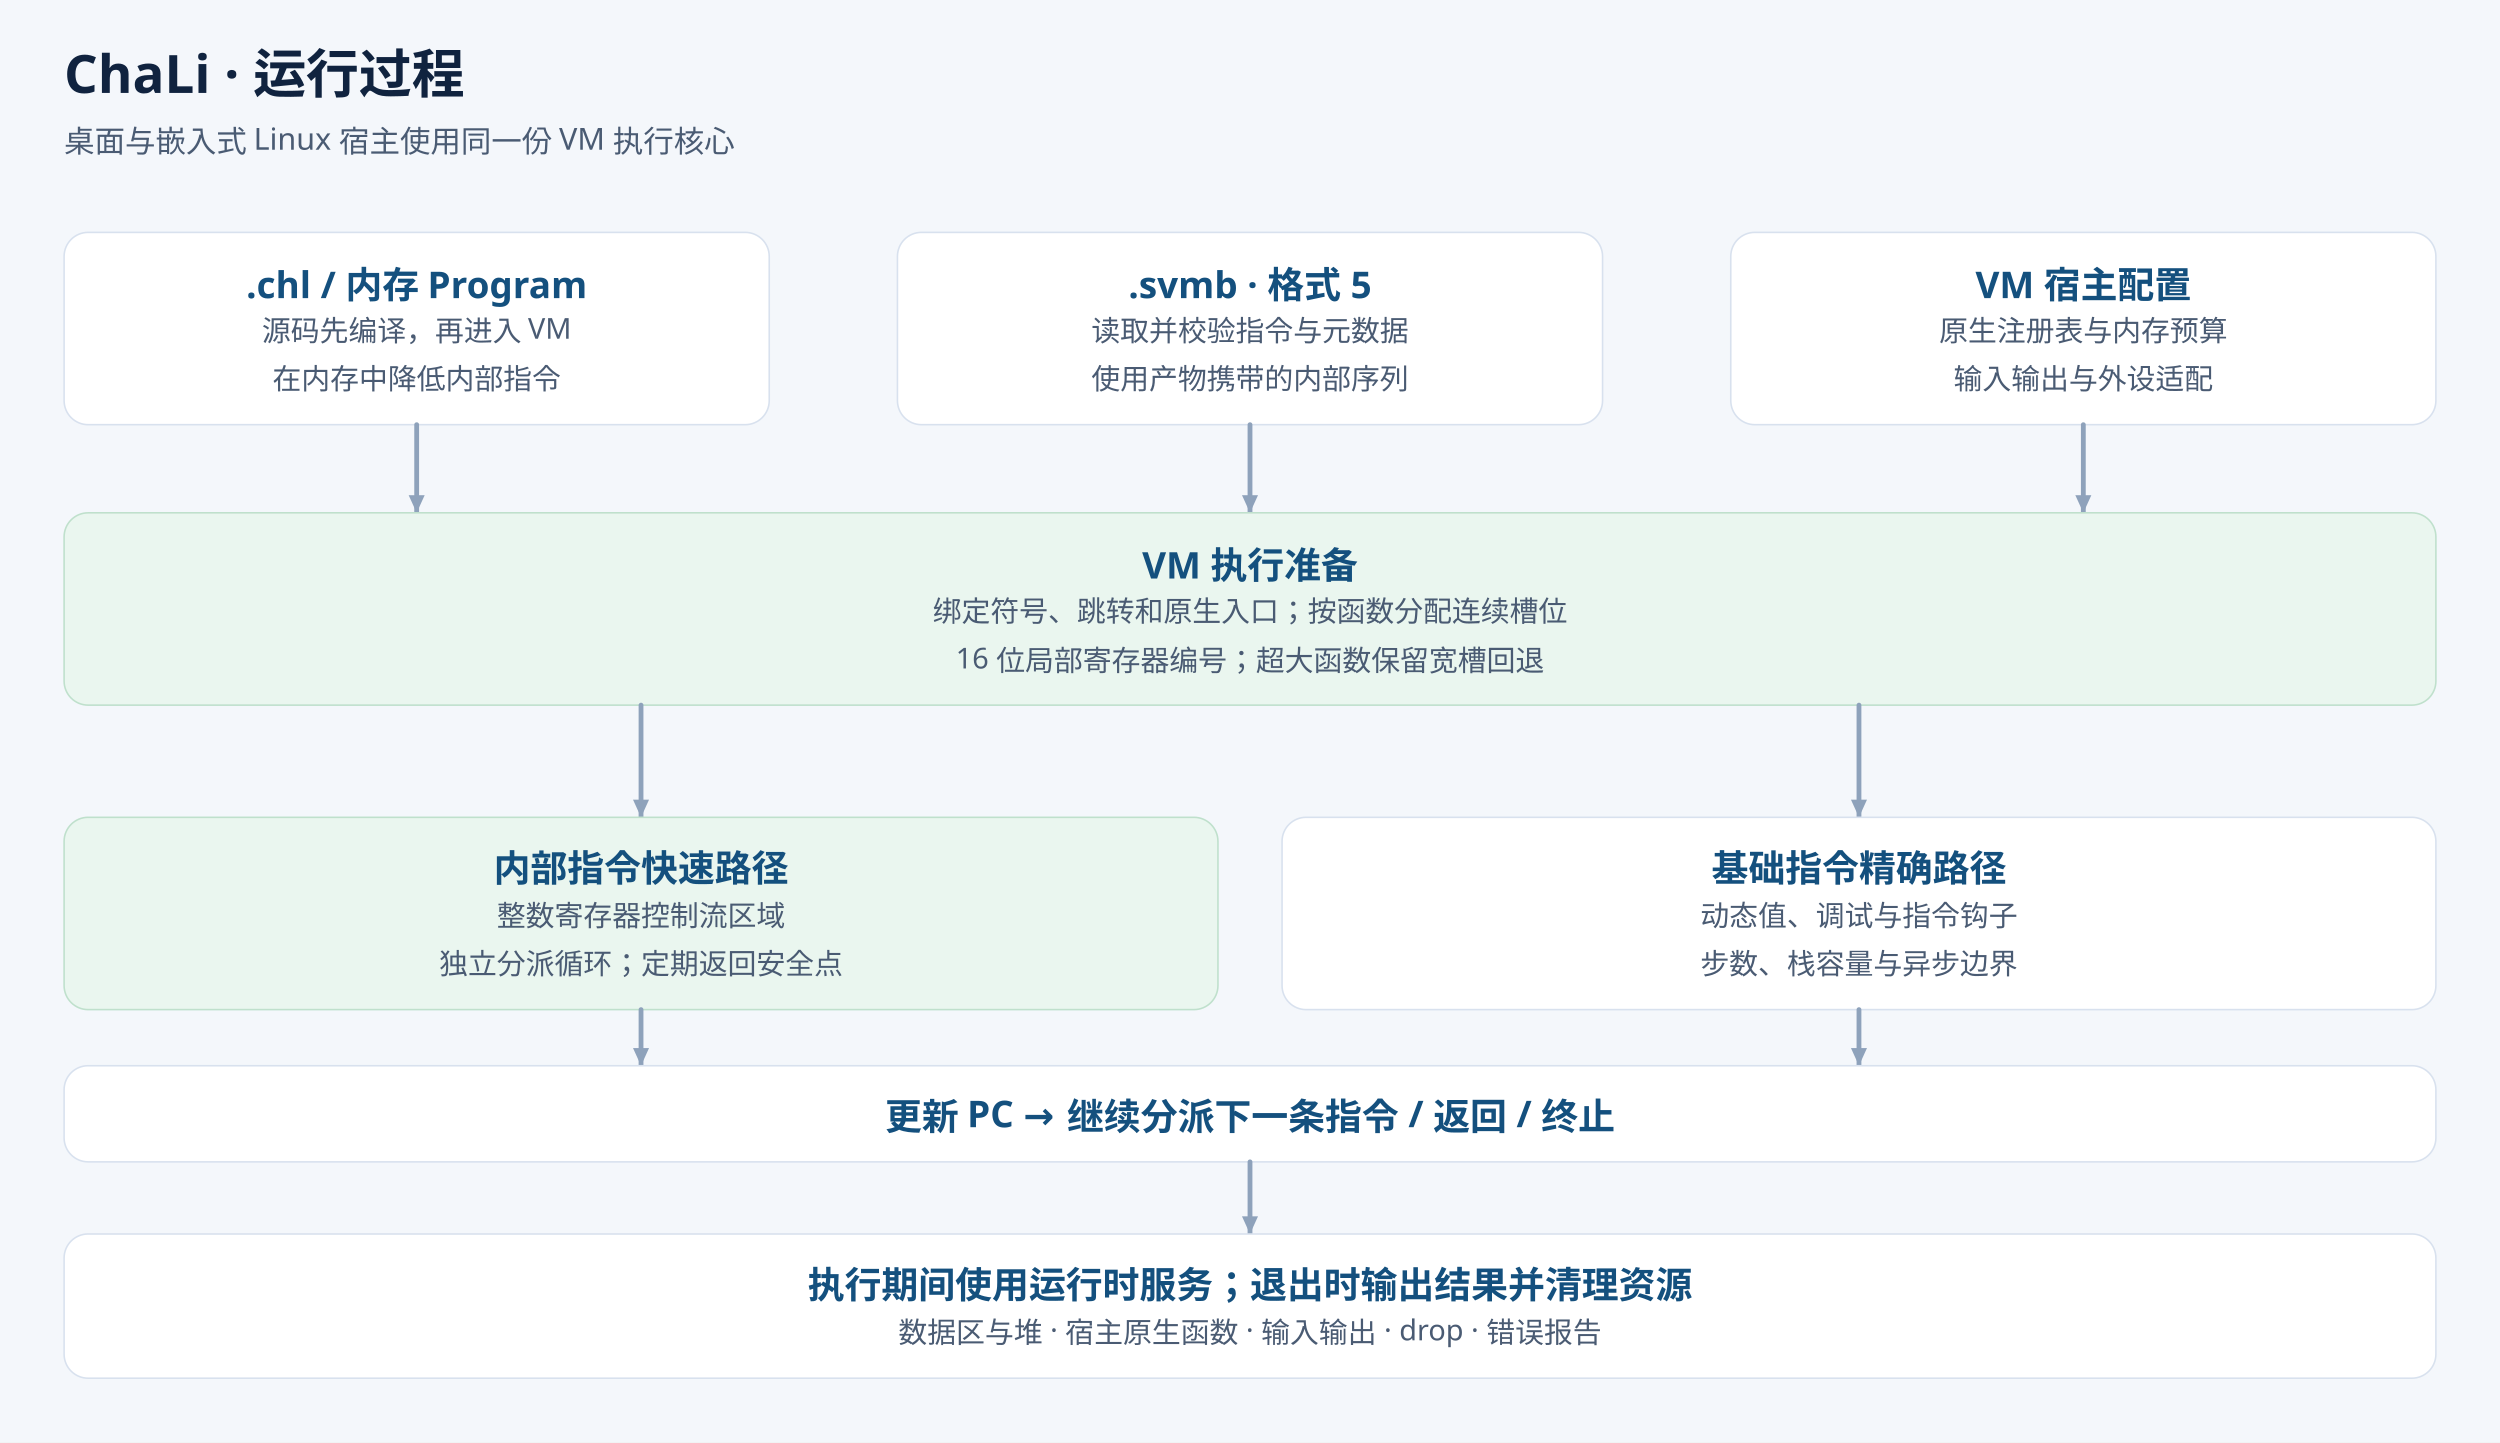
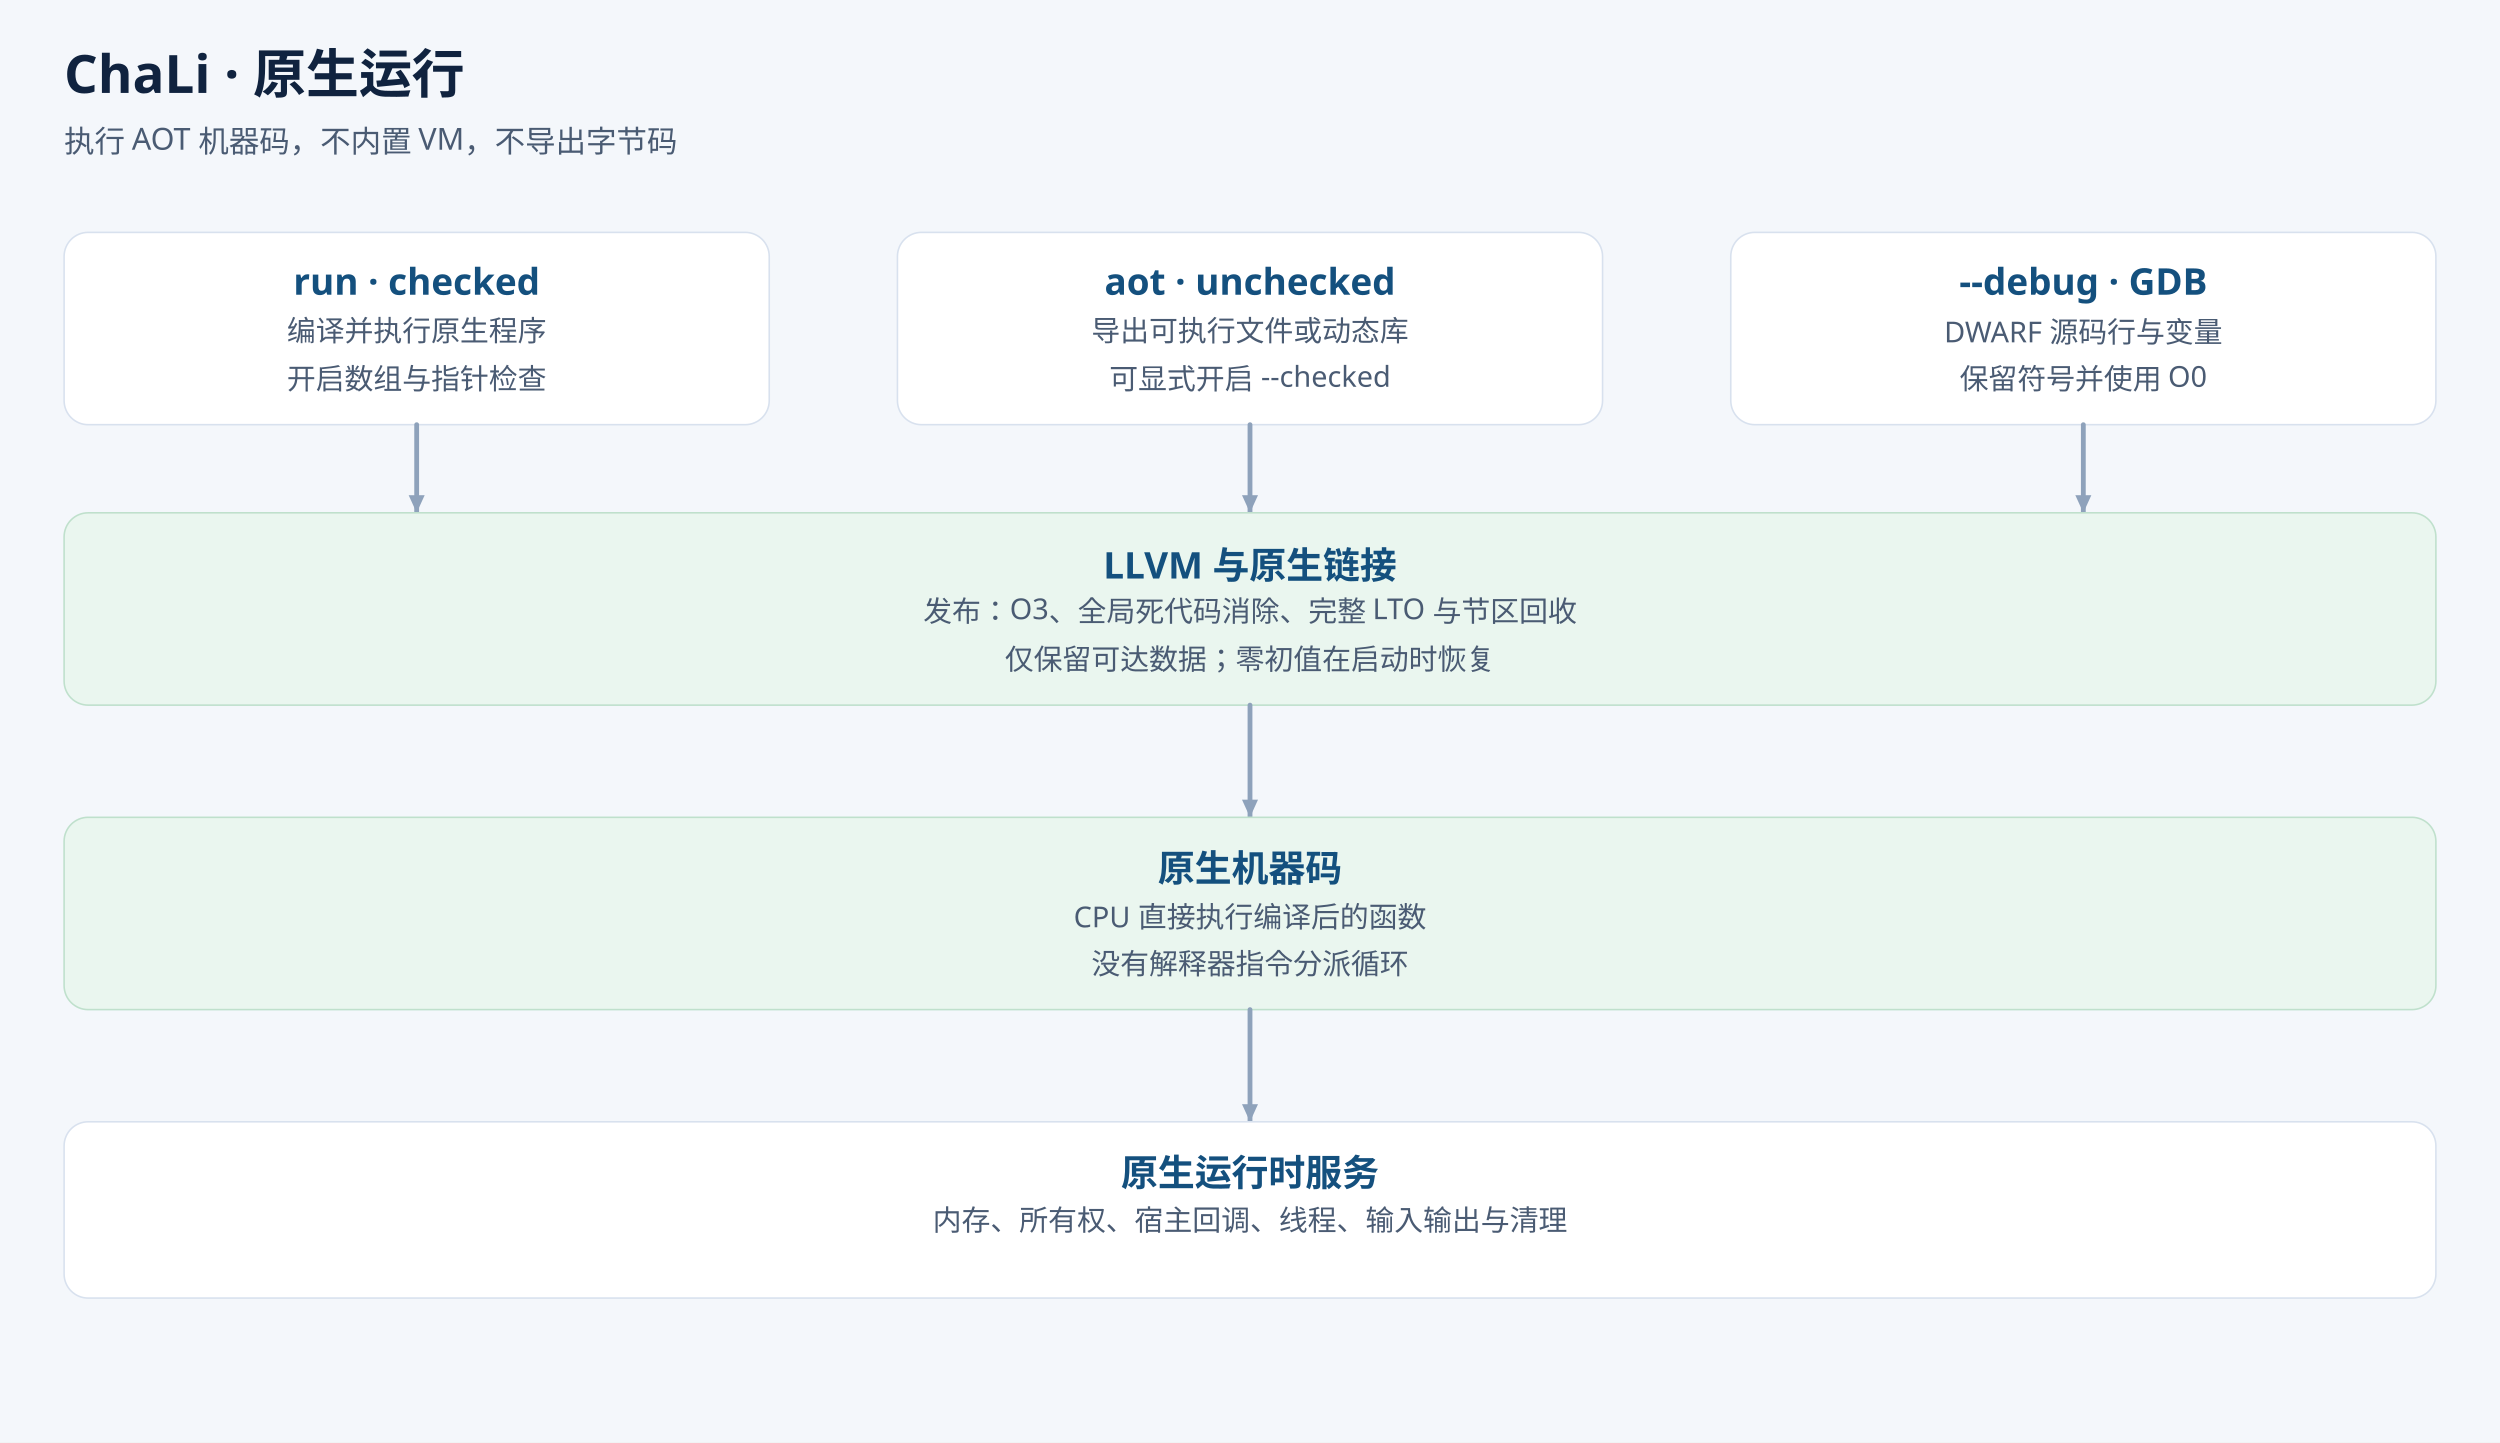
<svg xmlns="http://www.w3.org/2000/svg" width="1560" height="900" viewBox="0 0 1560 900">
  <rect width="1560" height="900" fill="#f4f7fb" />
-   <text x="40" y="58" font-family="Microsoft YaHei, Segoe UI, Noto Sans SC, sans-serif" font-size="33" font-weight="700" fill="#10233f">ChaLi · 运行过程</text>
-   <text x="40" y="95" font-family="Microsoft YaHei, Segoe UI, Noto Sans SC, sans-serif" font-size="19" fill="#4a5b73">桌面与嵌入式 Linux 宿主使用同一份 VM 执行核心</text>
+   <text x="40" y="58" font-family="Microsoft YaHei, Segoe UI, Noto Sans SC, sans-serif" font-size="33" font-weight="700" fill="#10233f">ChaLi · 原生运行</text>
+   <text x="40" y="95" font-family="Microsoft YaHei, Segoe UI, Noto Sans SC, sans-serif" font-size="19" fill="#4a5b73">执行 AOT 机器码，不内置 VM，不导出字节码</text>
  <rect x="40" y="145" width="440" height="120" rx="15" fill="#ffffff" stroke="#d8e1ee" stroke-width="1" />
-   <text x="260" y="175" font-family="Microsoft YaHei, Segoe UI, Noto Sans SC, sans-serif" font-size="23" font-weight="700" fill="#14507e" text-anchor="middle" dominant-baseline="central">.chl / 内存 Program</text>
-   <text x="260" y="205" font-family="Microsoft YaHei, Segoe UI, Noto Sans SC, sans-serif" font-size="18" fill="#4a5b73" text-anchor="middle" dominant-baseline="central">源码先编译，再进入 VM</text>
-   <text x="260" y="235" font-family="Microsoft YaHei, Segoe UI, Noto Sans SC, sans-serif" font-size="18" fill="#4a5b73" text-anchor="middle" dominant-baseline="central">在内存中降低内部指令</text>
-   <rect x="560" y="145" width="440" height="120" rx="15" fill="#ffffff" stroke="#d8e1ee" stroke-width="1" />
-   <text x="780" y="175" font-family="Microsoft YaHei, Segoe UI, Noto Sans SC, sans-serif" font-size="23" font-weight="700" fill="#14507e" text-anchor="middle" dominant-baseline="central">.svmb · 格式 5</text>
-   <text x="780" y="205" font-family="Microsoft YaHei, Segoe UI, Noto Sans SC, sans-serif" font-size="18" fill="#4a5b73" text-anchor="middle" dominant-baseline="central">读取并校验指令与元数据</text>
-   <text x="780" y="235" font-family="Microsoft YaHei, Segoe UI, Noto Sans SC, sans-serif" font-size="18" fill="#4a5b73" text-anchor="middle" dominant-baseline="central">使用产物携带的内部序列</text>
-   <rect x="1080" y="145" width="440" height="120" rx="15" fill="#ffffff" stroke="#d8e1ee" stroke-width="1" />
-   <text x="1300" y="175" font-family="Microsoft YaHei, Segoe UI, Noto Sans SC, sans-serif" font-size="23" font-weight="700" fill="#14507e" text-anchor="middle" dominant-baseline="central">VM 宿主配置</text>
-   <text x="1300" y="205" font-family="Microsoft YaHei, Segoe UI, Noto Sans SC, sans-serif" font-size="18" fill="#4a5b73" text-anchor="middle" dominant-baseline="central">原生注册表与内存预算</text>
-   <text x="1300" y="235" font-family="Microsoft YaHei, Segoe UI, Noto Sans SC, sans-serif" font-size="18" fill="#4a5b73" text-anchor="middle" dominant-baseline="central">输入输出与外设适配</text>
+   <text x="260" y="175" font-family="Microsoft YaHei, Segoe UI, Noto Sans SC, sans-serif" font-size="23" font-weight="700" fill="#14507e" text-anchor="middle" dominant-baseline="central">run · checked</text>
+   <text x="260" y="205" font-family="Microsoft YaHei, Segoe UI, Noto Sans SC, sans-serif" font-size="18" fill="#4a5b73" text-anchor="middle" dominant-baseline="central">编译并执行原生程序</text>
+   <text x="260" y="235" font-family="Microsoft YaHei, Segoe UI, Noto Sans SC, sans-serif" font-size="18" fill="#4a5b73" text-anchor="middle" dominant-baseline="central">开启数组与指针检查</text>
  <polyline points="260,265 260,320" fill="none" stroke="#8ea2bb" stroke-width="3" stroke-linecap="round" stroke-linejoin="round" />
  <polygon points="260,320 255,309 265,309" fill="#8ea2bb" />
+   <rect x="560" y="145" width="440" height="120" rx="15" fill="#ffffff" stroke="#d8e1ee" stroke-width="1" />
+   <text x="780" y="175" font-family="Microsoft YaHei, Segoe UI, Noto Sans SC, sans-serif" font-size="23" font-weight="700" fill="#14507e" text-anchor="middle" dominant-baseline="central">aot · unchecked</text>
+   <text x="780" y="205" font-family="Microsoft YaHei, Segoe UI, Noto Sans SC, sans-serif" font-size="18" fill="#4a5b73" text-anchor="middle" dominant-baseline="central">导出可执行文件或动态库</text>
+   <text x="780" y="235" font-family="Microsoft YaHei, Segoe UI, Noto Sans SC, sans-serif" font-size="18" fill="#4a5b73" text-anchor="middle" dominant-baseline="central">可显式开启 --checked</text>
  <polyline points="780,265 780,320" fill="none" stroke="#8ea2bb" stroke-width="3" stroke-linecap="round" stroke-linejoin="round" />
  <polygon points="780,320 775,309 785,309" fill="#8ea2bb" />
+   <rect x="1080" y="145" width="440" height="120" rx="15" fill="#ffffff" stroke="#d8e1ee" stroke-width="1" />
+   <text x="1300" y="175" font-family="Microsoft YaHei, Segoe UI, Noto Sans SC, sans-serif" font-size="23" font-weight="700" fill="#14507e" text-anchor="middle" dominant-baseline="central">--debug · GDB</text>
+   <text x="1300" y="205" font-family="Microsoft YaHei, Segoe UI, Noto Sans SC, sans-serif" font-size="18" fill="#4a5b73" text-anchor="middle" dominant-baseline="central">DWARF 源码行与变量</text>
+   <text x="1300" y="235" font-family="Microsoft YaHei, Segoe UI, Noto Sans SC, sans-serif" font-size="18" fill="#4a5b73" text-anchor="middle" dominant-baseline="central">保留符号并使用 O0</text>
  <polyline points="1300,265 1300,320" fill="none" stroke="#8ea2bb" stroke-width="3" stroke-linecap="round" stroke-linejoin="round" />
  <polygon points="1300,320 1295,309 1305,309" fill="#8ea2bb" />
  <rect x="40" y="320" width="1480" height="120" rx="15" fill="#eaf6ef" stroke="#bfe0cc" stroke-width="1" />
-   <text x="780" y="350" font-family="Microsoft YaHei, Segoe UI, Noto Sans SC, sans-serif" font-size="23" font-weight="700" fill="#14507e" text-anchor="middle" dominant-baseline="central">VM 执行准备</text>
-   <text x="780" y="380" font-family="Microsoft YaHei, Segoe UI, Noto Sans SC, sans-serif" font-size="18" fill="#4a5b73" text-anchor="middle" dominant-baseline="central">绑定符号、跳转和原生入口；按函数分配连续槽位</text>
-   <text x="780" y="410" font-family="Microsoft YaHei, Segoe UI, Noto Sans SC, sans-serif" font-size="18" fill="#4a5b73" text-anchor="middle" dominant-baseline="central">16 位局部寄存器编号；超大函数保留宽槽回退</text>
-   <polyline points="400,440 400,510" fill="none" stroke="#8ea2bb" stroke-width="3" stroke-linecap="round" stroke-linejoin="round" />
-   <polygon points="400,510 395,499 405,499" fill="#8ea2bb" />
-   <polyline points="1160,440 1160,510" fill="none" stroke="#8ea2bb" stroke-width="3" stroke-linecap="round" stroke-linejoin="round" />
-   <polygon points="1160,510 1155,499 1165,499" fill="#8ea2bb" />
-   <rect x="40" y="510" width="720" height="120" rx="15" fill="#eaf6ef" stroke="#bfe0cc" stroke-width="1" />
-   <text x="400" y="540" font-family="Microsoft YaHei, Segoe UI, Noto Sans SC, sans-serif" font-size="23" font-weight="700" fill="#14507e" text-anchor="middle" dominant-baseline="central">内部指令快速路径</text>
-   <text x="400" y="570" font-family="Microsoft YaHei, Segoe UI, Noto Sans SC, sans-serif" font-size="18" fill="#4a5b73" text-anchor="middle" dominant-baseline="central">整数寄存器控制流区域</text>
-   <text x="400" y="600" font-family="Microsoft YaHei, Segoe UI, Noto Sans SC, sans-serif" font-size="18" fill="#4a5b73" text-anchor="middle" dominant-baseline="central">独立分派循环；定期返回安全点</text>
-   <rect x="800" y="510" width="720" height="120" rx="15" fill="#ffffff" stroke="#d8e1ee" stroke-width="1" />
-   <text x="1160" y="540" font-family="Microsoft YaHei, Segoe UI, Noto Sans SC, sans-serif" font-size="23" font-weight="700" fill="#14507e" text-anchor="middle" dominant-baseline="central">基础指令精确路径</text>
-   <text x="1160" y="570" font-family="Microsoft YaHei, Segoe UI, Noto Sans SC, sans-serif" font-size="18" fill="#4a5b73" text-anchor="middle" dominant-baseline="central">动态值、调试与指令钩子</text>
-   <text x="1160" y="600" font-family="Microsoft YaHei, Segoe UI, Noto Sans SC, sans-serif" font-size="18" fill="#4a5b73" text-anchor="middle" dominant-baseline="central">步数、栈容量与异步边界</text>
-   <polyline points="400,630 400,665" fill="none" stroke="#8ea2bb" stroke-width="3" stroke-linecap="round" stroke-linejoin="round" />
-   <polygon points="400,665 395,654 405,654" fill="#8ea2bb" />
-   <polyline points="1160,630 1160,665" fill="none" stroke="#8ea2bb" stroke-width="3" stroke-linecap="round" stroke-linejoin="round" />
-   <polygon points="1160,665 1155,654 1165,654" fill="#8ea2bb" />
-   <rect x="40" y="665" width="1480" height="60" rx="15" fill="#ffffff" stroke="#d8e1ee" stroke-width="1" />
-   <text x="780" y="695" font-family="Microsoft YaHei, Segoe UI, Noto Sans SC, sans-serif" font-size="23" font-weight="700" fill="#14507e" text-anchor="middle" dominant-baseline="central">更新 PC → 继续分派下一条指令 / 返回 / 终止</text>
-   <polyline points="780,725 780,770" fill="none" stroke="#8ea2bb" stroke-width="3" stroke-linecap="round" stroke-linejoin="round" />
-   <polygon points="780,770 775,759 785,759" fill="#8ea2bb" />
-   <rect x="40" y="770" width="1480" height="90" rx="15" fill="#ffffff" stroke="#d8e1ee" stroke-width="1" />
-   <text x="780" y="800" font-family="Microsoft YaHei, Segoe UI, Noto Sans SC, sans-serif" font-size="23" font-weight="700" fill="#14507e" text-anchor="middle" dominant-baseline="central">执行期间使用运行时服务；退出时输出结果并清理资源</text>
-   <text x="780" y="830" font-family="Microsoft YaHei, Segoe UI, Noto Sans SC, sans-serif" font-size="18" fill="#4a5b73" text-anchor="middle" dominant-baseline="central">数据区与堆 · 宿主原生函数 · 输入输出 · drop · 错误报告</text>
+   <text x="780" y="350" font-family="Microsoft YaHei, Segoe UI, Noto Sans SC, sans-serif" font-size="23" font-weight="700" fill="#14507e" text-anchor="middle" dominant-baseline="central">LLVM 与原生链接</text>
+   <text x="780" y="380" font-family="Microsoft YaHei, Segoe UI, Noto Sans SC, sans-serif" font-size="18" fill="#4a5b73" text-anchor="middle" dominant-baseline="central">发布：O3、全局死代码消除、完整 LTO 与节区回收</text>
+   <text x="780" y="410" font-family="Microsoft YaHei, Segoe UI, Noto Sans SC, sans-serif" font-size="18" fill="#4a5b73" text-anchor="middle" dominant-baseline="central">仅保留可达数据；零初值在启动时恢复</text>
+   <polyline points="780,440 780,510" fill="none" stroke="#8ea2bb" stroke-width="3" stroke-linecap="round" stroke-linejoin="round" />
+   <polygon points="780,510 775,499 785,499" fill="#8ea2bb" />
+   <rect x="40" y="510" width="1480" height="120" rx="15" fill="#eaf6ef" stroke="#bfe0cc" stroke-width="1" />
+   <text x="780" y="540" font-family="Microsoft YaHei, Segoe UI, Noto Sans SC, sans-serif" font-size="23" font-weight="700" fill="#14507e" text-anchor="middle" dominant-baseline="central">原生机器码</text>
+   <text x="780" y="570" font-family="Microsoft YaHei, Segoe UI, Noto Sans SC, sans-serif" font-size="18" fill="#4a5b73" text-anchor="middle" dominant-baseline="central">CPU 直接执行编译后的函数</text>
+   <text x="780" y="600" font-family="Microsoft YaHei, Segoe UI, Noto Sans SC, sans-serif" font-size="18" fill="#4a5b73" text-anchor="middle" dominant-baseline="central">没有解释器指令分派循环</text>
+   <polyline points="780,630 780,700" fill="none" stroke="#8ea2bb" stroke-width="3" stroke-linecap="round" stroke-linejoin="round" />
+   <polygon points="780,700 775,689 785,689" fill="#8ea2bb" />
+   <rect x="40" y="700" width="1480" height="110" rx="15" fill="#ffffff" stroke="#d8e1ee" stroke-width="1" />
+   <text x="780" y="730" font-family="Microsoft YaHei, Segoe UI, Noto Sans SC, sans-serif" font-size="23" font-weight="700" fill="#14507e" text-anchor="middle" dominant-baseline="central">原生运行时服务</text>
+   <text x="780" y="760" font-family="Microsoft YaHei, Segoe UI, Noto Sans SC, sans-serif" font-size="18" fill="#4a5b73" text-anchor="middle" dominant-baseline="central">内存、所有权、宿主回调、线程、输入输出与清理</text>
</svg>
